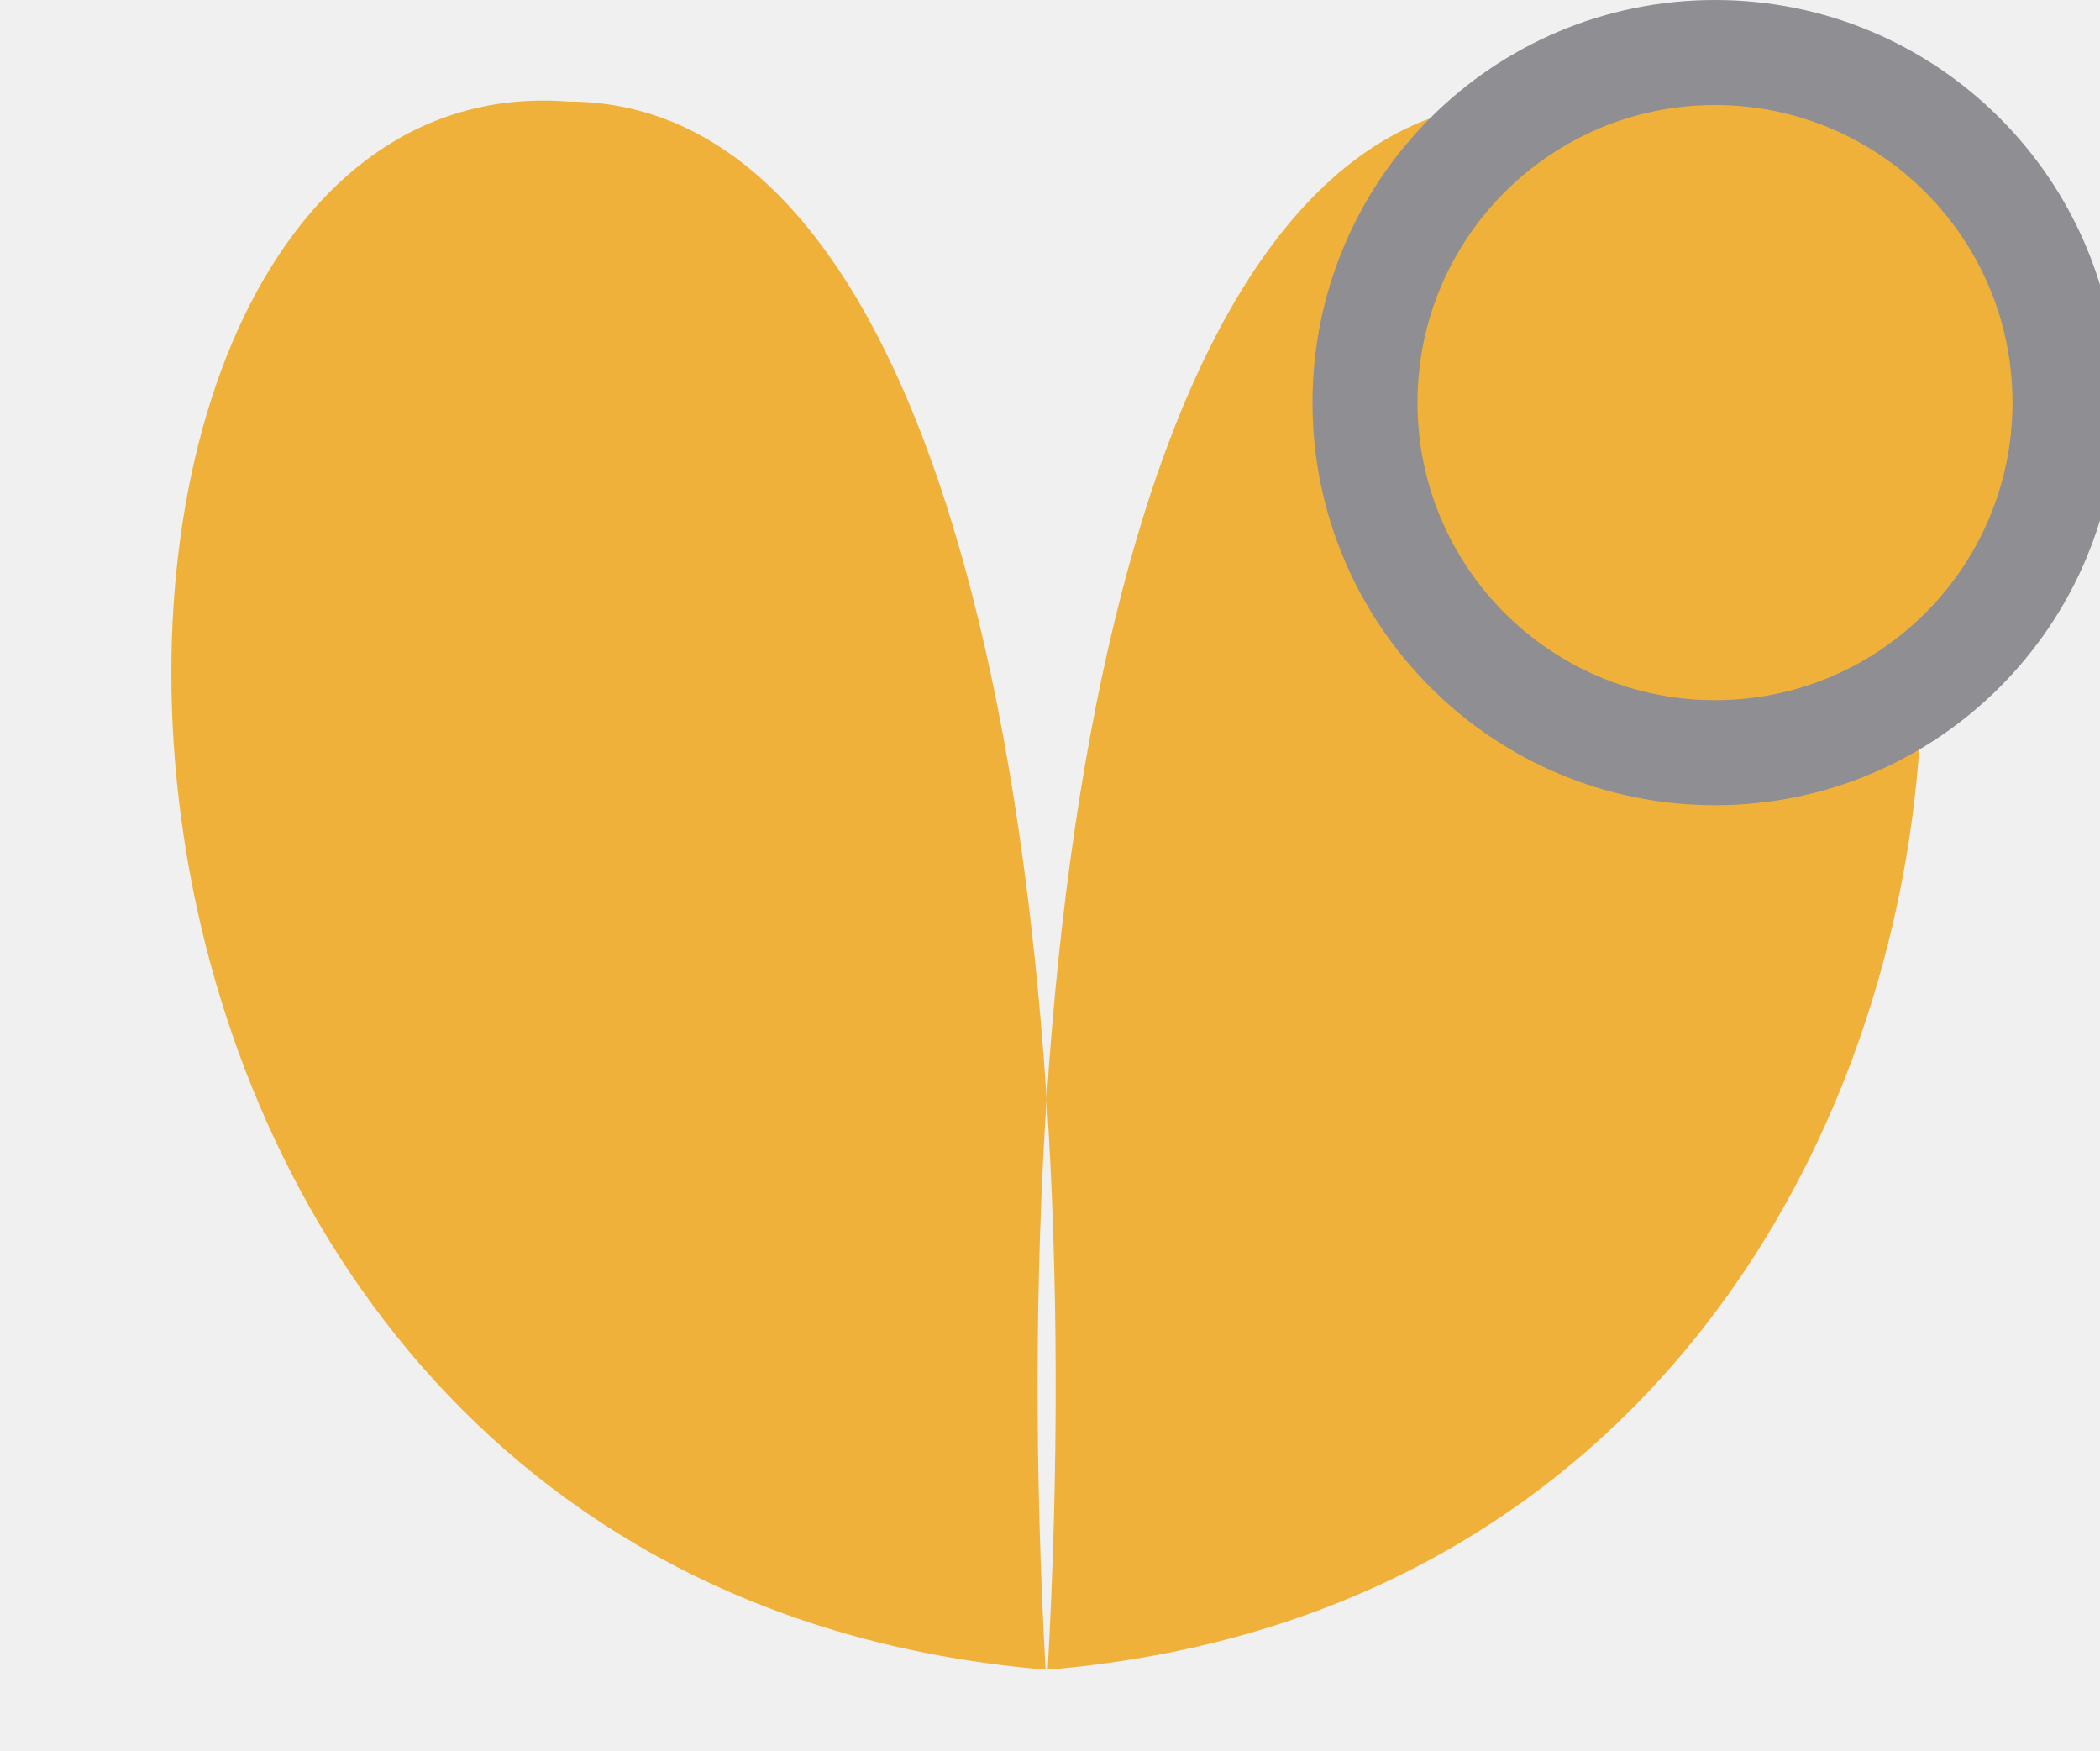
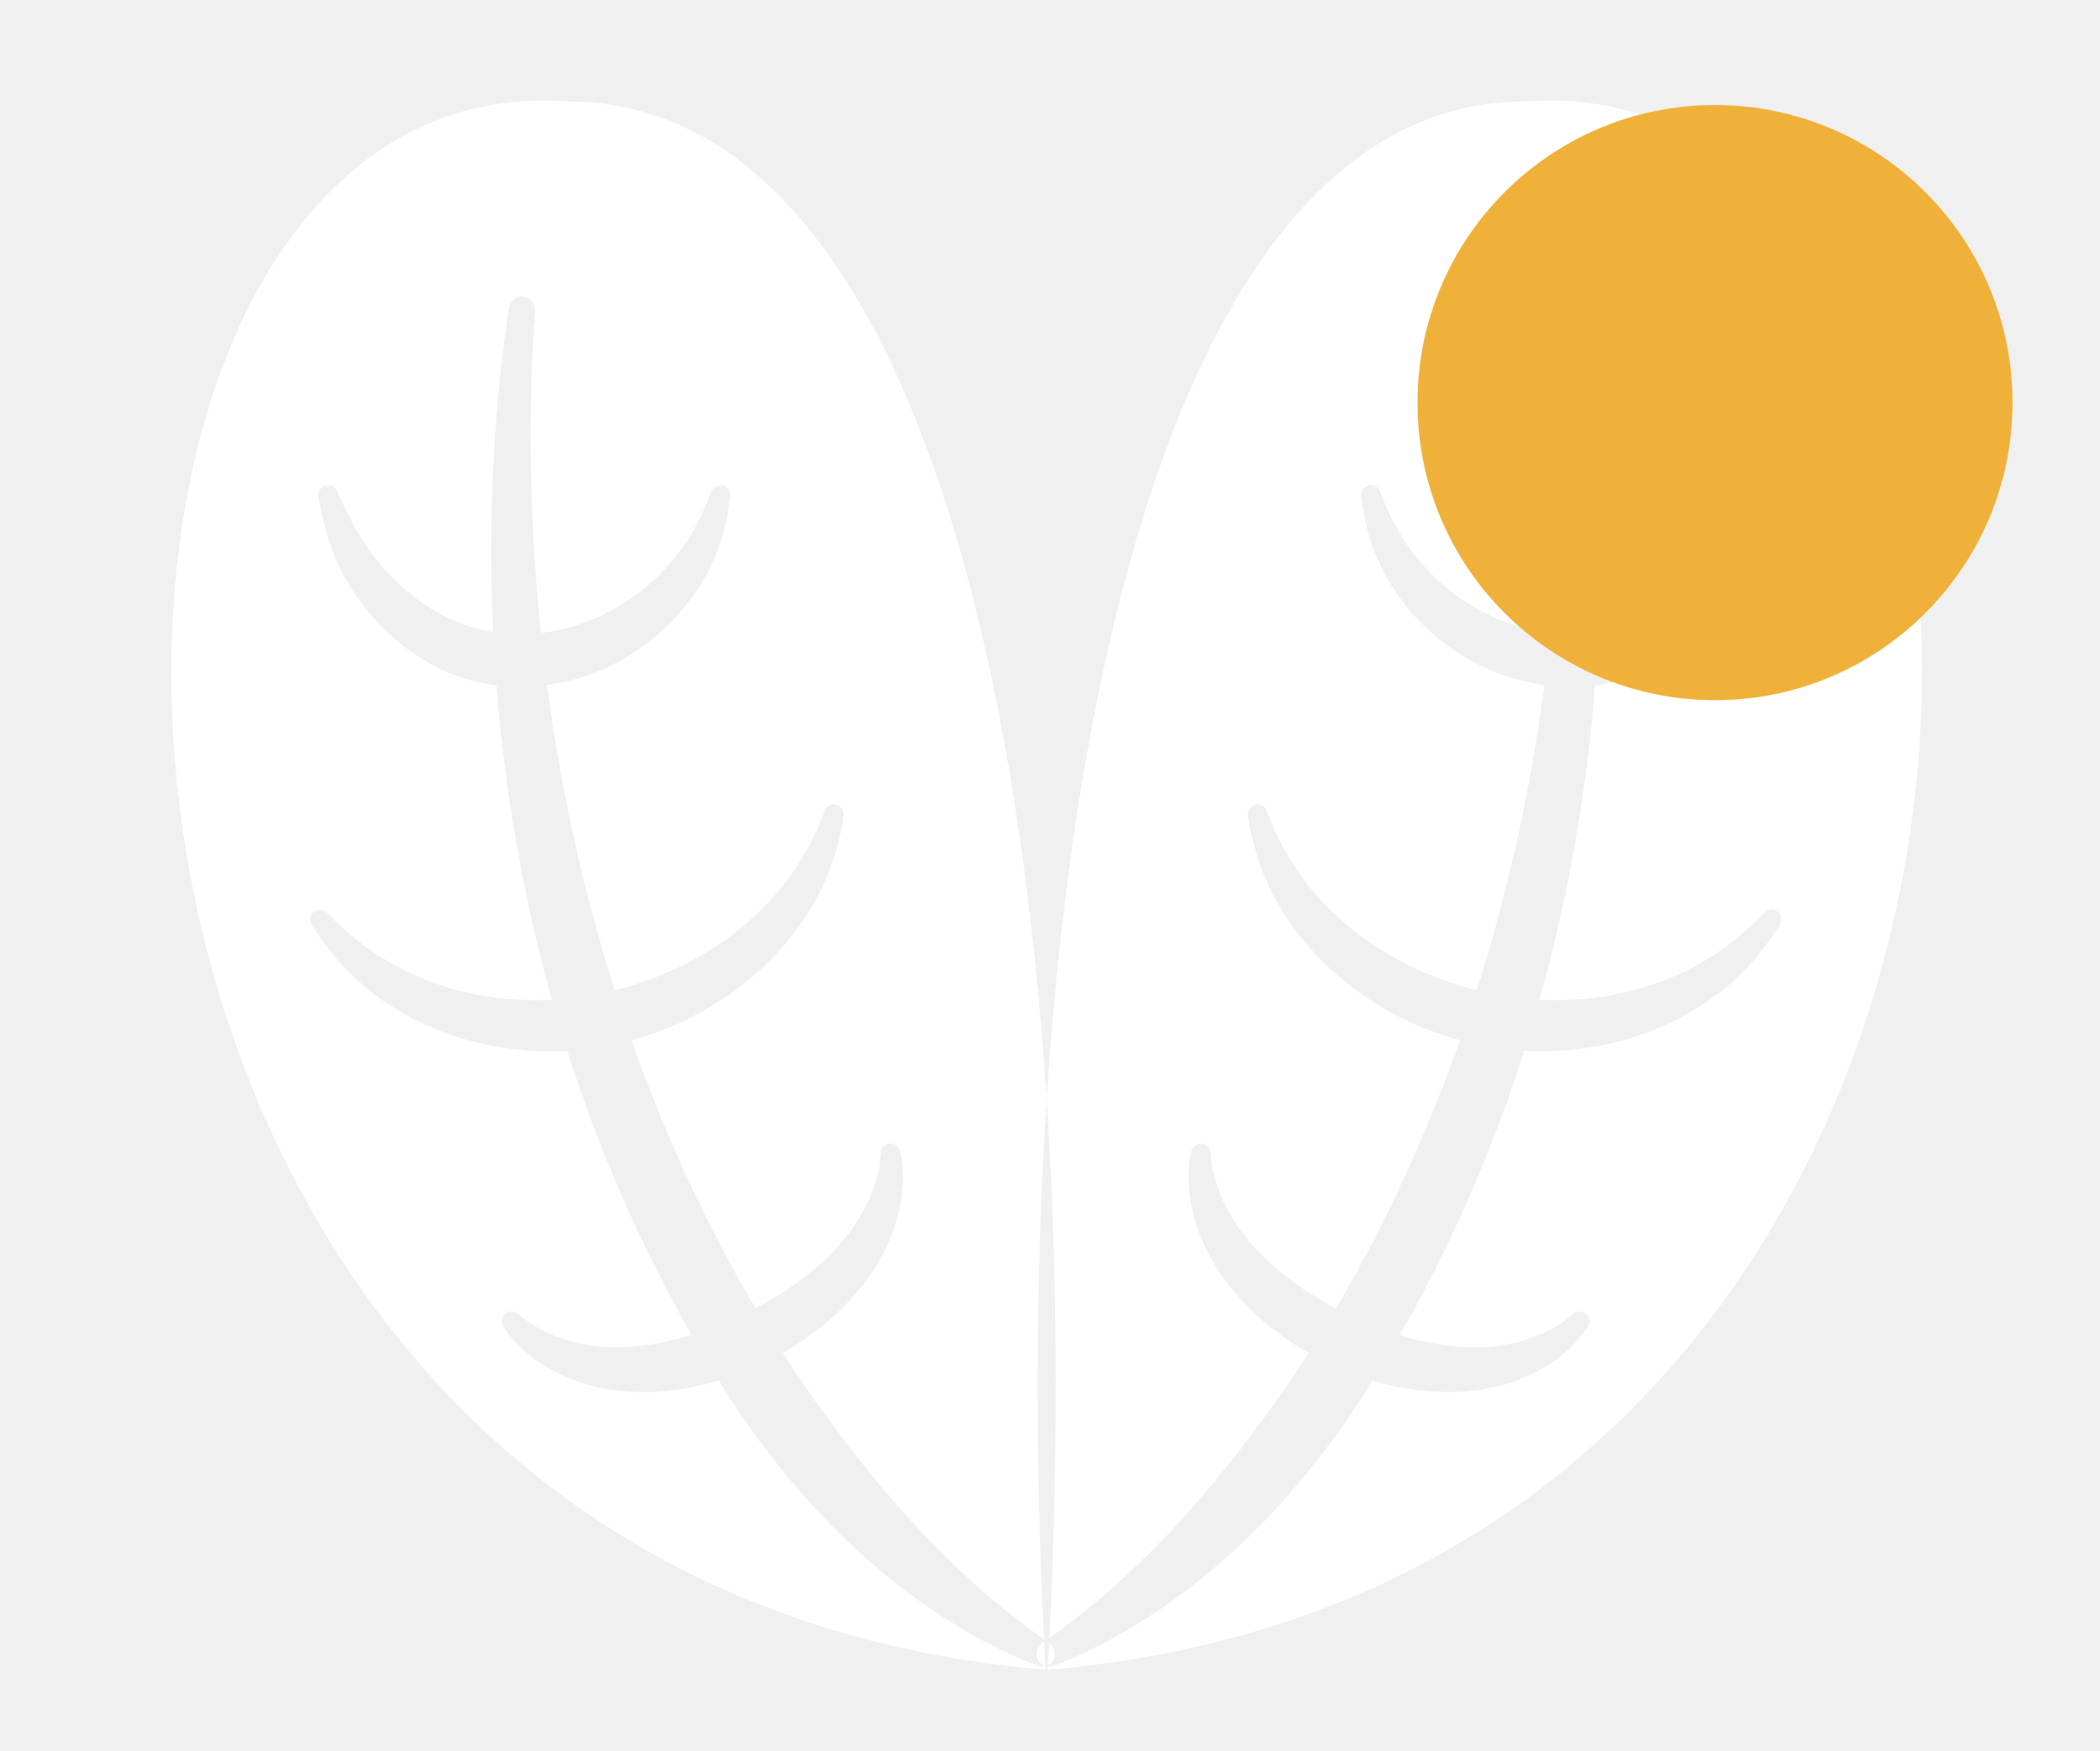
<svg xmlns="http://www.w3.org/2000/svg" viewBox="40 14 240 200">
-   <path fill="#F0B13A" fill-rule="evenodd" d="M159.737 204.8C36.221 194.555 38.184 20.523 104.909 25.6C149.768 25.6 164.721 115.2 159.737 204.8Z M159.5 204.8C283.016 194.555 281.053 20.523 214.328 25.6C169.469 25.6 154.516 115.2 159.5 204.8Z" />
-   <path fill="#8E8E93" d="M190 60 a46 46 0 1 0 92 0 a46 46 0 1 0 -92 0 Z" />
+   <defs>
+     <mask id="veins">
+       <rect x="0" y="0" width="320" height="240" fill="#FFFFFF" />
+       <path fill="#000" d="M160.544 204.288C160.188 204.425 159.794 204.449 159.434 204.328C159.075 204.208 158.782 203.957 158.617 203.625C158.452 203.293 158.426 202.902 158.542 202.532C158.658 202.162 158.908 201.848 159.225 201.632C161.562 200.034 163.801 198.304 165.952 196.468C174.509 189.13 181.56 180.393 187.898 171.131C209.763 138.226 219.299 97.595 218.318 58.073C218.231 55.235 218.084 52.41 217.873 49.578C217.844 49.189 217.96 48.794 218.206 48.48C218.452 48.166 218.807 47.958 219.194 47.901C219.58 47.845 219.97 47.944 220.278 48.177C220.587 48.41 220.788 48.758 220.847 49.142C221.284 51.989 221.649 54.838 221.947 57.711C225.857 97.777 217.709 140.468 194.438 175.516C187.699 185.391 179.05 194.307 168.617 200.378C166.005 201.895 163.303 203.213 160.544 204.288Z M219.764 164.17C219.978 163.986 220.249 163.869 220.535 163.859C220.821 163.85 221.097 163.948 221.306 164.134C221.514 164.321 221.641 164.584 221.664 164.87C221.686 165.155 221.6 165.438 221.441 165.67C220.837 166.532 220.159 167.324 219.386 168.058C212.047 174.844 200.734 173.891 192.467 170.094C184.167 166.285 176.163 158.691 175.83 148.777C175.817 147.714 175.913 146.666 176.117 145.635C176.174 145.359 176.318 145.101 176.54 144.919C176.761 144.738 177.039 144.648 177.318 144.669C177.597 144.69 177.858 144.821 178.05 145.034C178.242 145.247 178.345 145.524 178.36 145.805C178.417 146.708 178.558 147.577 178.772 148.429C180.87 156.102 187.848 161.302 194.955 164.634C202.123 167.823 210.629 169.604 217.585 165.706C218.347 165.264 219.067 164.761 219.764 164.17Z M241.608 118.315C241.803 118.108 242.066 117.967 242.353 117.934C242.64 117.902 242.926 117.979 243.151 118.152C243.376 118.325 243.525 118.581 243.567 118.866C243.61 119.152 243.542 119.442 243.392 119.685C242.706 120.784 241.978 121.81 241.153 122.821C233.85 132.056 220.54 135.914 208.946 133.335C197.32 131.008 186.606 122.4 183.433 111.005C183.073 109.754 182.808 108.508 182.622 107.228C182.583 106.946 182.637 106.652 182.792 106.408C182.946 106.164 183.185 105.989 183.46 105.922C183.736 105.854 184.028 105.898 184.278 106.043C184.528 106.189 184.712 106.424 184.808 106.692C185.213 107.82 185.673 108.89 186.198 109.942C190.92 119.411 200.273 125.389 210.173 127.461C220.081 129.558 230.968 127.663 239.029 120.755C239.933 119.987 240.775 119.193 241.608 118.315Z M240.453 70.167C240.563 69.906 240.757 69.681 241.012 69.548C241.266 69.415 241.558 69.383 241.829 69.462C242.099 69.54 242.329 69.723 242.473 69.971C242.617 70.22 242.66 70.513 242.614 70.793C242.421 71.908 242.202 72.94 241.905 74.026C239.742 83.614 230.289 92.944 219.087 92.431C208.132 92.35 198.387 83.948 196.155 74.026C195.883 72.923 195.698 71.844 195.576 70.724C195.548 70.443 195.609 70.153 195.769 69.913C195.928 69.674 196.169 69.506 196.444 69.445C196.719 69.384 197.008 69.434 197.254 69.583C197.5 69.732 197.679 69.968 197.772 70.236C198.118 71.212 198.504 72.123 198.946 73.033C202.846 81.158 210.971 86.311 219.192 86.432C227.479 86.728 235.069 81.192 239.14 72.962C239.614 72.042 240.037 71.153 240.453 70.167Z M158.481 204.288C158.837 204.425 159.231 204.449 159.591 204.328C159.95 204.208 160.243 203.957 160.408 203.625C160.573 203.293 160.599 202.902 160.483 202.532C160.367 202.162 160.117 201.848 159.8 201.632C157.463 200.034 155.224 198.304 153.073 196.468C144.516 189.13 137.465 180.393 131.127 171.131C109.262 138.226 99.726 97.595 100.707 58.073C100.794 55.235 100.941 52.41 101.152 49.578C101.181 49.189 101.065 48.794 100.819 48.48C100.573 48.166 100.218 47.958 99.831 47.901C99.445 47.845 99.055 47.944 98.747 48.177C98.438 48.41 98.237 48.758 98.178 49.142C97.741 51.989 97.376 54.838 97.078 57.711C93.168 97.777 101.316 140.468 124.586 175.516C131.326 185.391 139.975 194.307 150.408 200.378C153.02 201.895 155.722 203.213 158.481 204.288Z M99.261 164.17C99.047 163.986 98.776 163.869 98.49 163.859C98.204 163.85 97.928 163.948 97.719 164.134C97.511 164.321 97.383 164.584 97.361 164.87C97.338 165.155 97.425 165.438 97.584 165.67C98.188 166.532 98.866 167.324 99.639 168.058C106.978 174.844 118.291 173.891 126.558 170.094C134.858 166.285 142.862 158.691 143.195 148.777C143.208 147.714 143.112 146.666 142.908 145.635C142.851 145.359 142.707 145.101 142.485 144.919C142.264 144.738 141.986 144.648 141.707 144.669C141.428 144.69 141.166 144.821 140.975 145.034C140.783 145.247 140.68 145.524 140.665 145.805C140.608 146.708 140.467 147.577 140.253 148.429C138.155 156.102 131.177 161.302 124.07 164.634C116.902 167.823 108.396 169.604 101.44 165.706C100.678 165.264 99.958 164.761 99.261 164.17Z M77.418 118.315C77.222 118.108 76.959 117.967 76.672 117.934C76.385 117.902 76.099 117.979 75.874 118.152C75.649 118.325 75.501 118.581 75.458 118.866C75.415 119.152 75.483 119.442 75.632 119.685C76.319 120.784 77.047 121.81 77.872 122.821C85.175 132.056 98.485 135.914 110.079 133.335C121.705 131.008 132.419 122.4 135.592 111.005C135.952 109.754 136.217 108.508 136.403 107.228C136.442 106.946 136.388 106.652 136.233 106.408C136.079 106.164 135.84 105.989 135.565 105.922C135.289 105.854 134.997 105.898 134.747 106.043C134.497 106.189 134.313 106.424 134.217 106.692C133.812 107.82 133.352 108.89 132.827 109.942C128.105 119.411 118.752 125.389 108.852 127.461C98.944 129.558 88.056 127.663 79.996 120.755C79.092 119.987 78.25 119.193 77.418 118.315Z M78.572 70.167C78.462 69.906 78.268 69.681 78.013 69.548C77.759 69.415 77.467 69.383 77.196 69.462C76.926 69.54 76.696 69.723 76.552 69.971C76.408 70.22 76.365 70.513 76.411 70.793C76.604 71.908 76.823 72.94 77.12 74.026C79.283 83.614 88.736 92.944 99.938 92.431C110.893 92.35 120.638 83.948 122.87 74.026C123.142 72.923 123.327 71.844 123.449 70.724C123.477 70.443 123.416 70.153 123.256 69.913C123.097 69.674 122.856 69.506 122.581 69.445C122.306 69.384 122.017 69.434 121.771 69.583C121.525 69.732 121.346 69.968 121.253 70.236C120.907 71.212 120.521 72.123 120.079 73.033C116.179 81.158 108.054 86.311 99.833 86.432C91.546 86.728 83.956 81.192 79.885 72.962C79.411 72.042 78.988 71.153 78.572 70.167Z" />
+     </mask>
+   </defs>
+   <path fill="#FFFFFF" mask="url(#veins)" d="M159.737 204.8C36.221 194.555 38.184 20.523 104.909 25.6C149.768 25.6 164.721 115.2 159.737 204.8Z M159.5 204.8C283.016 194.555 281.053 20.523 214.328 25.6C169.469 25.6 154.516 115.2 159.5 204.8Z" />
  <path fill="#F0B13A" d="M202 60 a34 34 0 1 0 68 0 a34 34 0 1 0 -68 0 Z" />
</svg>
